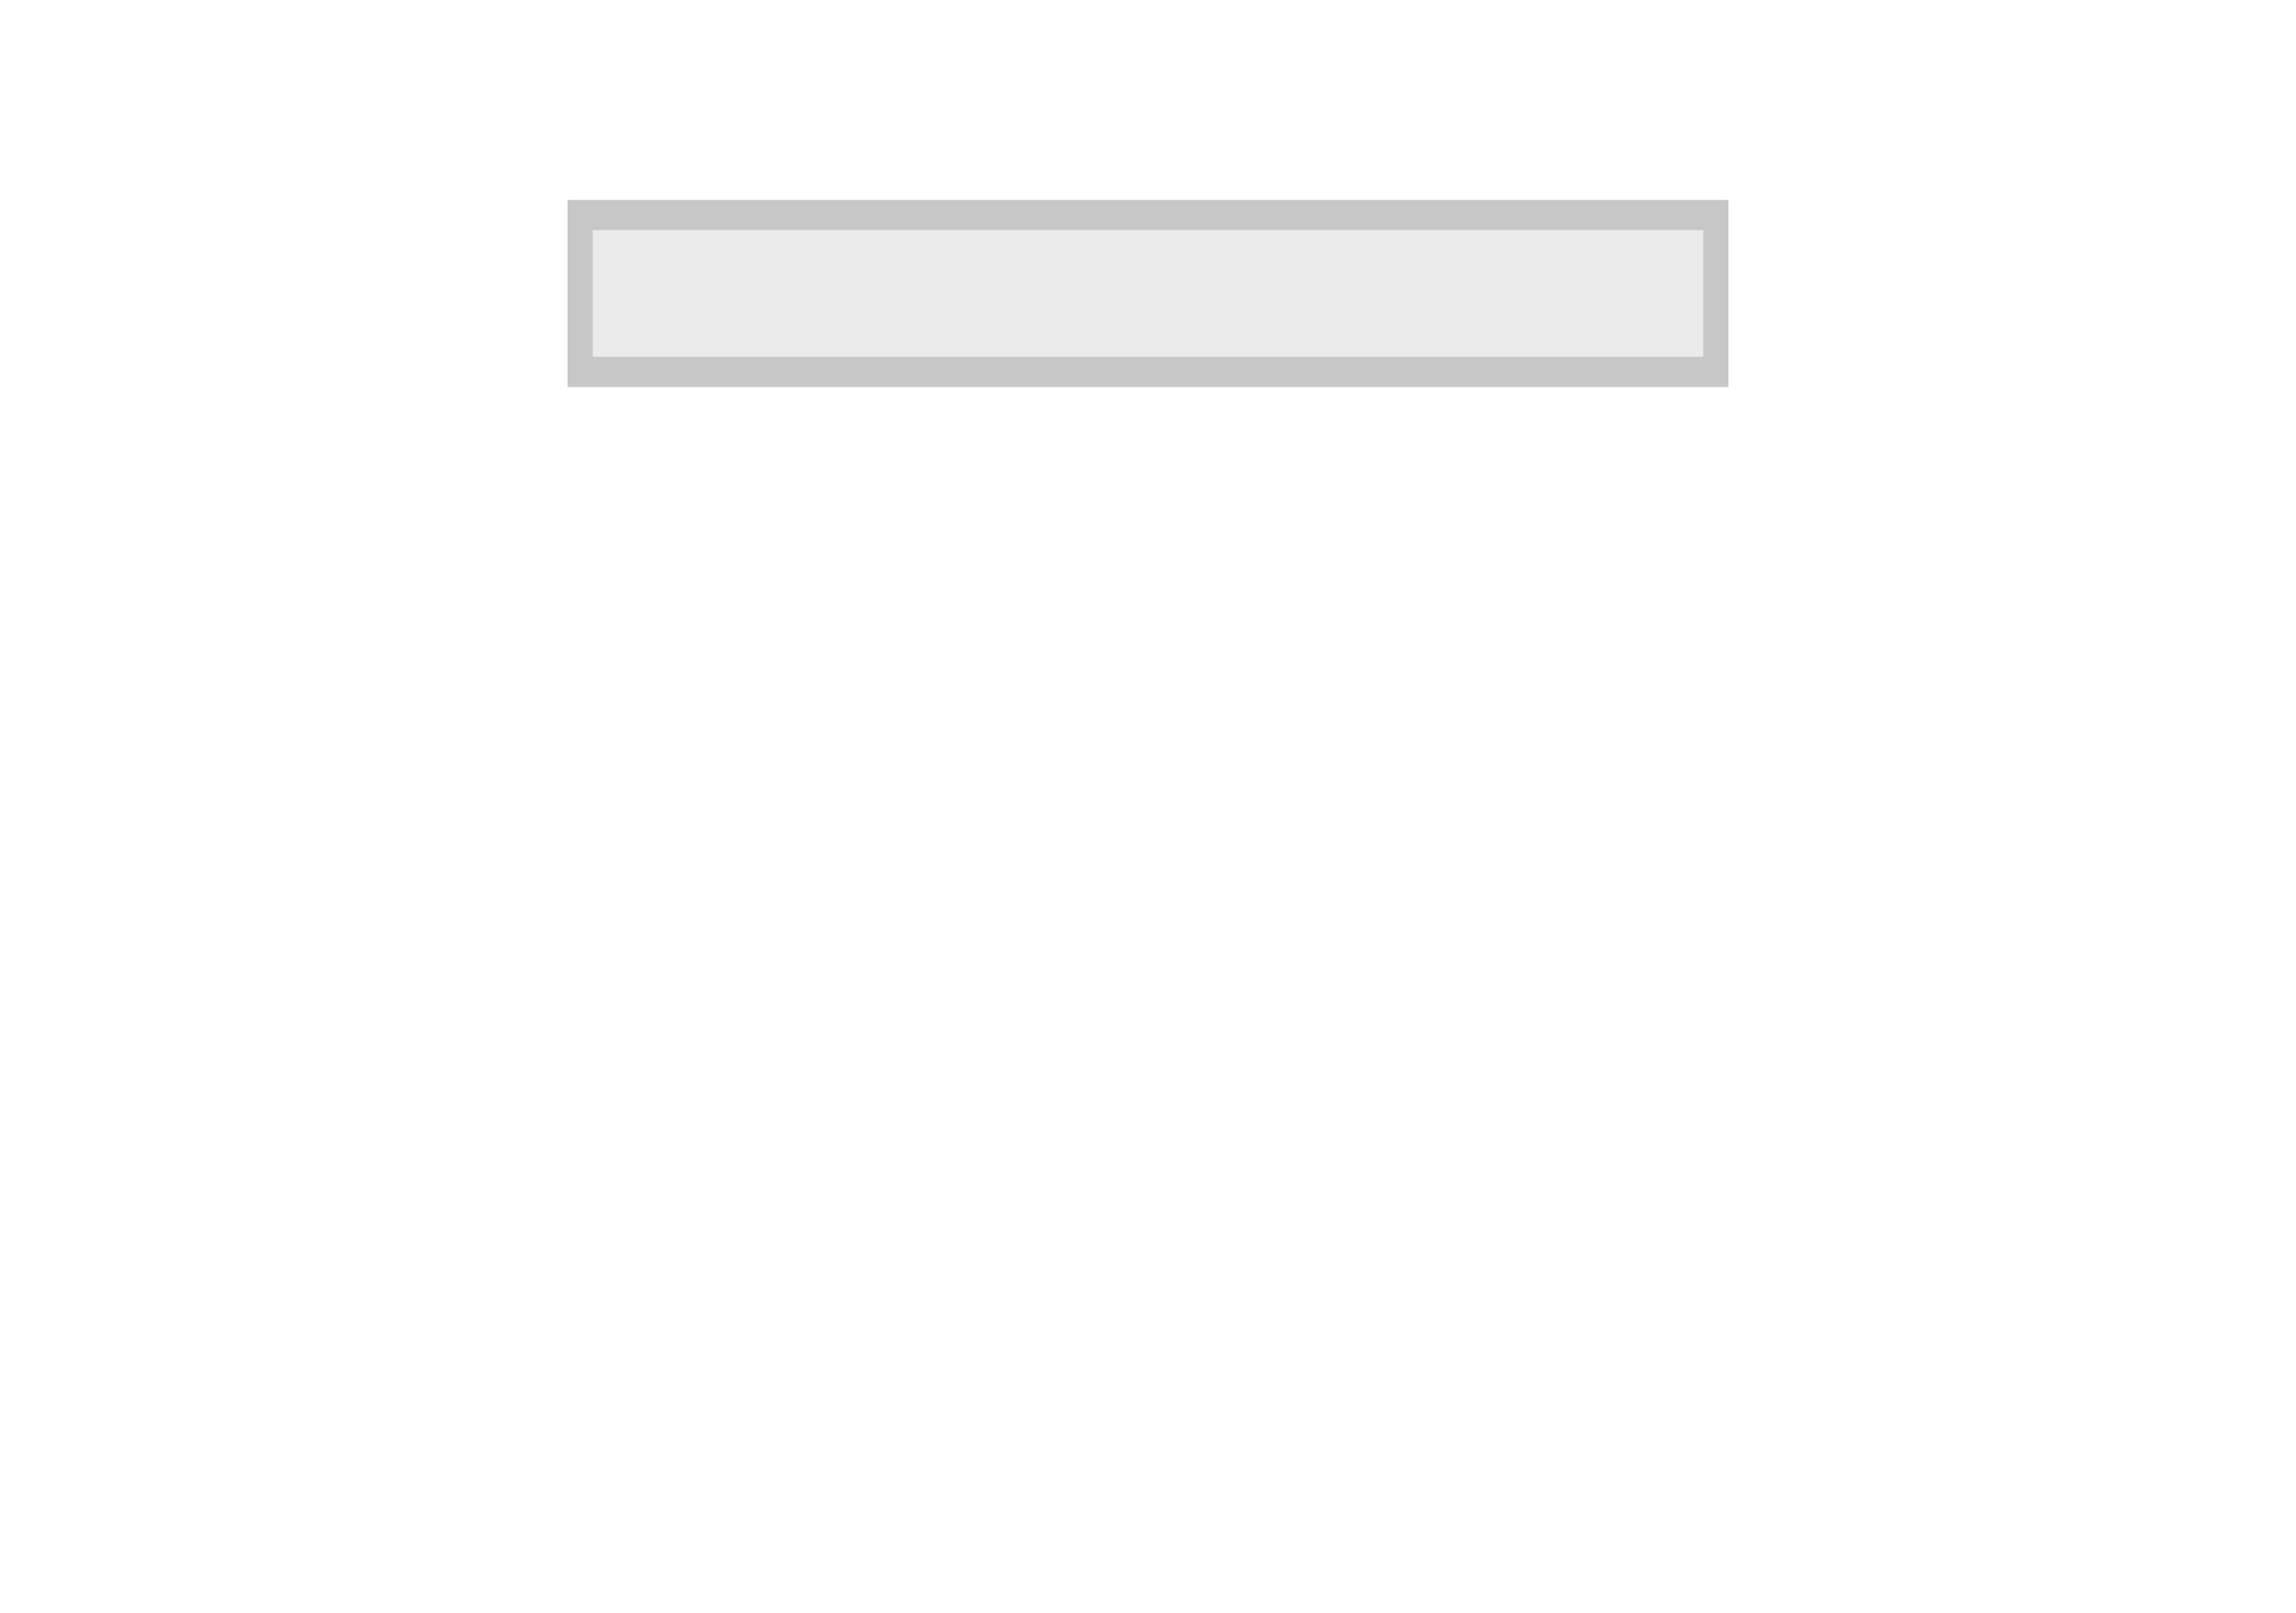
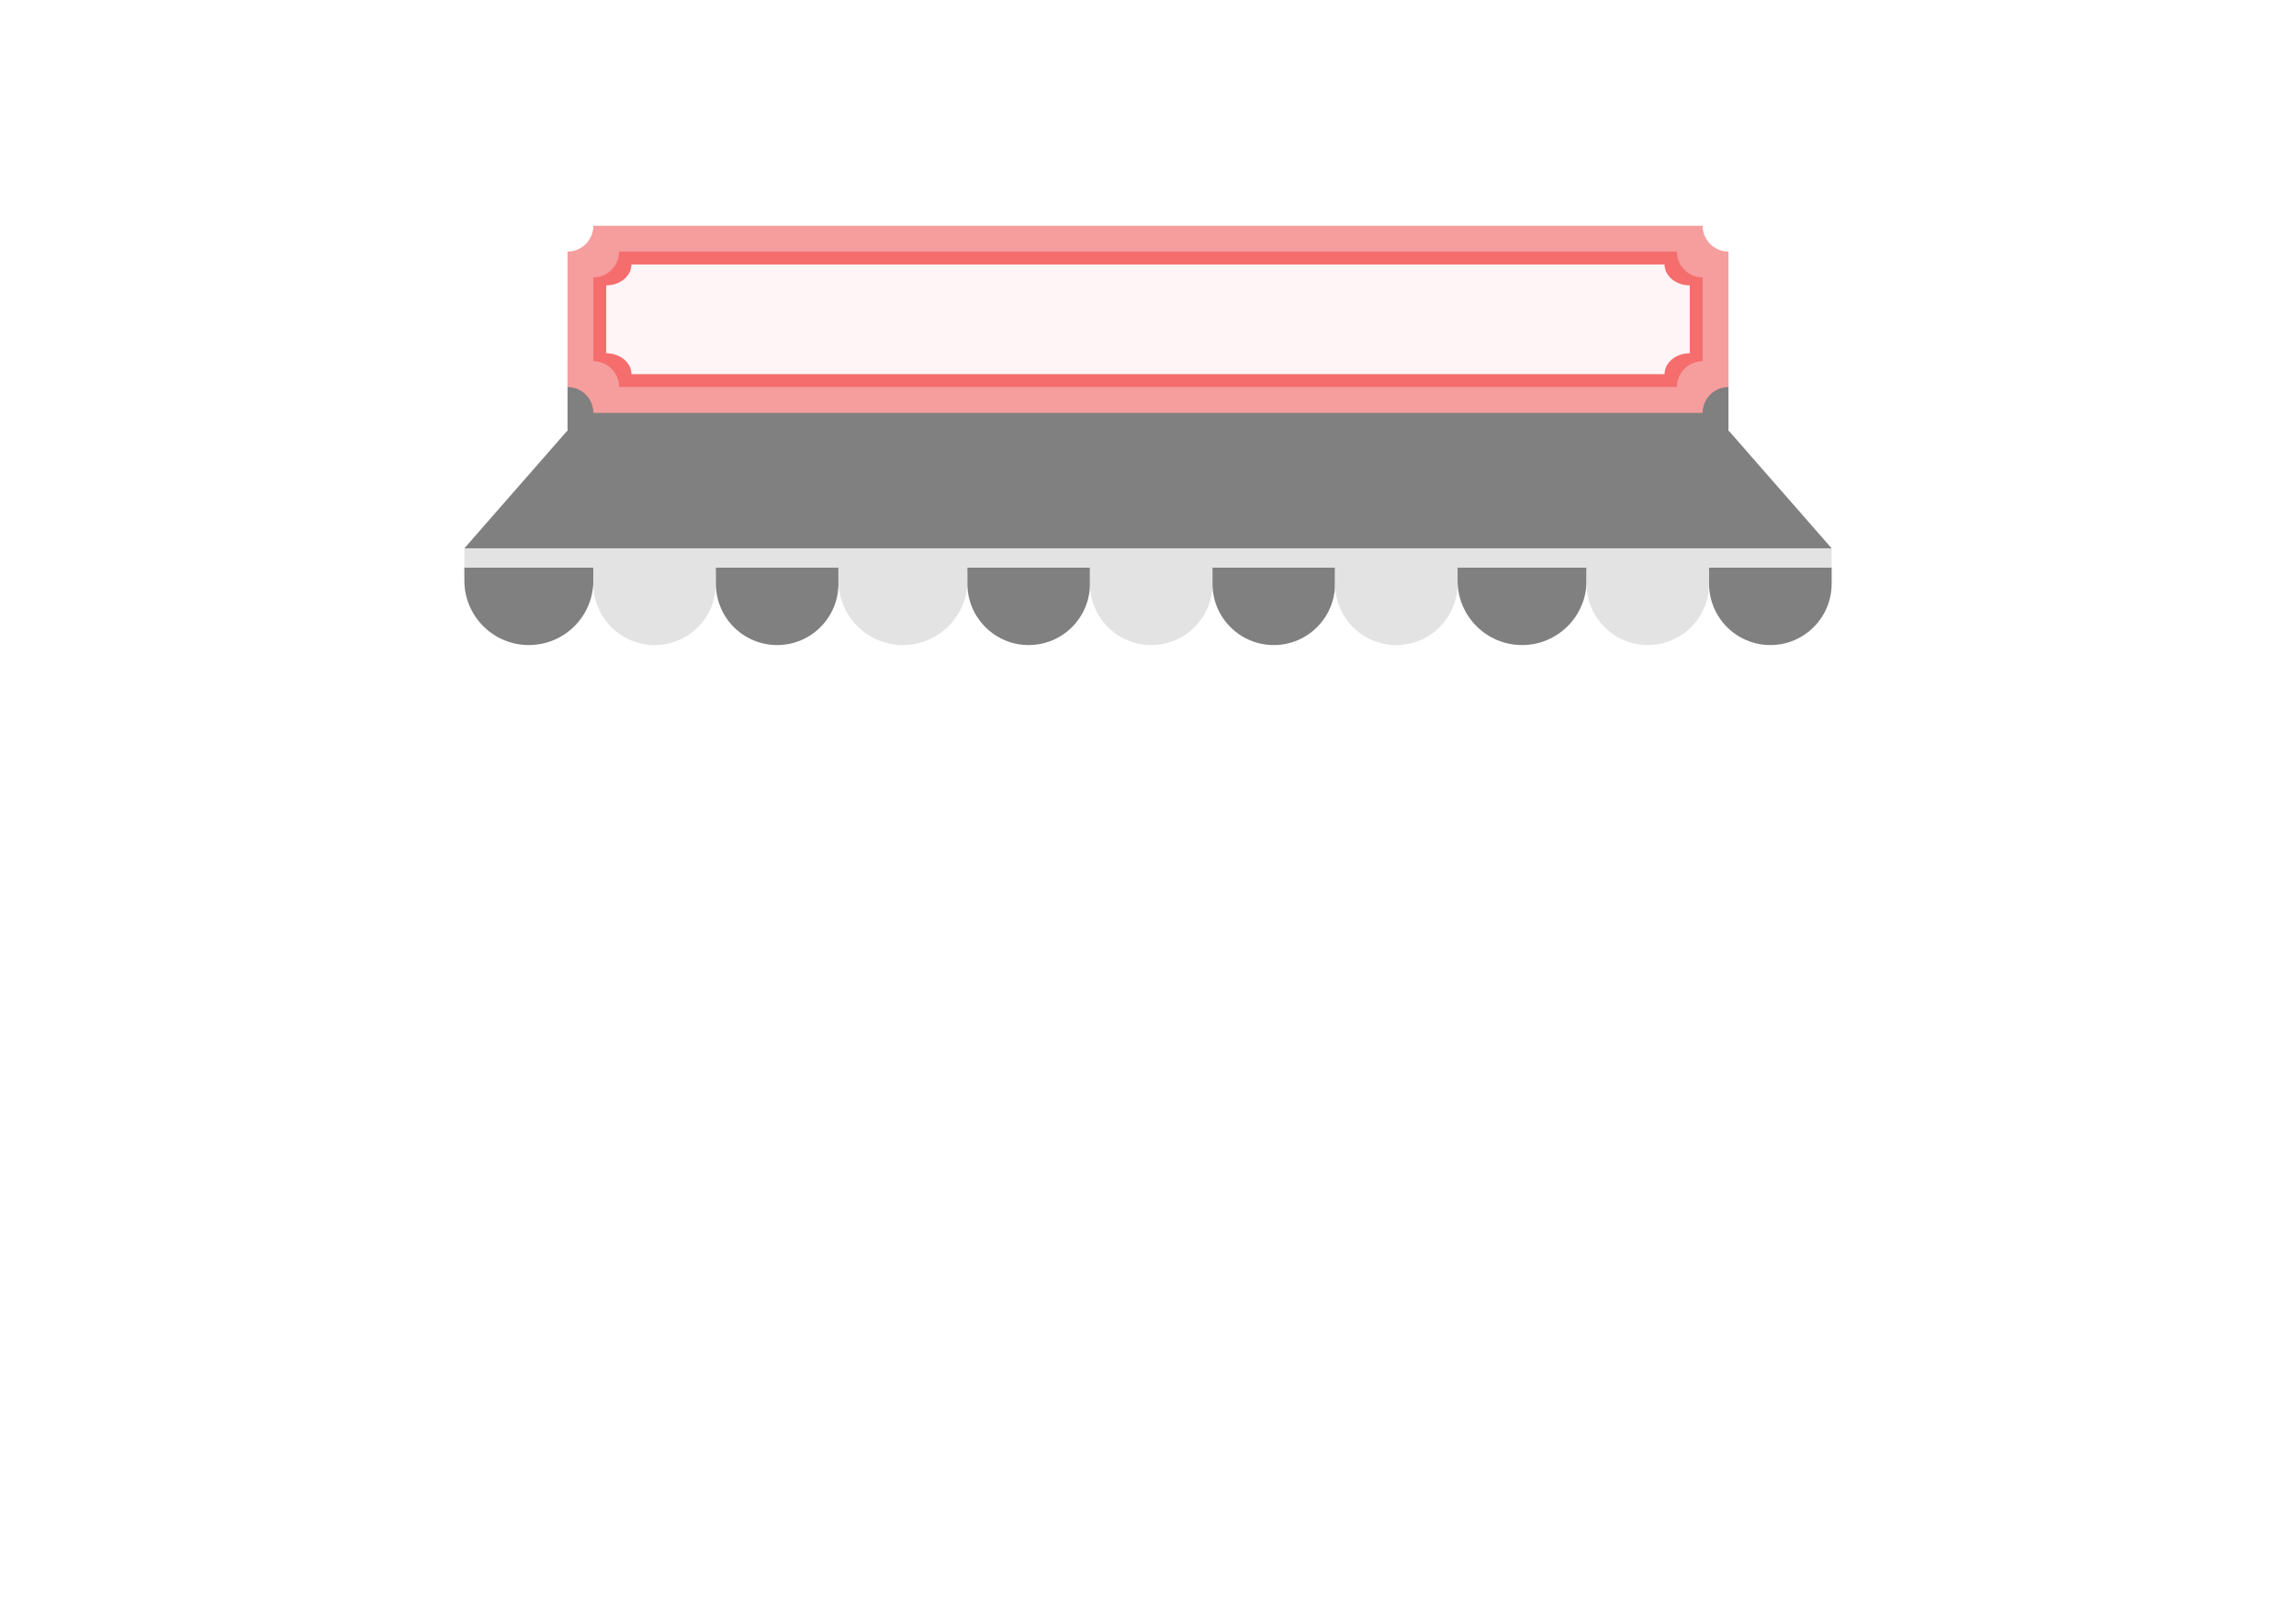
<svg xmlns="http://www.w3.org/2000/svg" width="356" height="250" viewBox="0 0 356 250" fill="none">
-   <rect x="88" y="31" width="180" height="29" fill="#C7C7C7" />
-   <rect x="91.913" y="35.677" width="172.174" height="19.645" fill="#EBEBEB" />
+   <rect x="72" y="85" width="212" height="3.484" fill="#E3E3E3" />
+   <path d="M72 88H92V90C92 95.523 87.523 100 82 100V100C76.477 100 72 95.523 72 90V88Z" fill="#808080" />
+   <path d="M92 88H111V90.5C111 95.747 106.747 100 101.5 100V100C96.253 100 92 95.747 92 90.5V88Z" fill="#E3E3E3" />
+   <path d="M111 88H130V90.5C130 95.747 125.747 100 120.5 100V100C115.253 100 111 95.747 111 90.5V88Z" fill="#808080" />
+   <path d="M130 88H150V90C150 95.523 145.523 100 140 100V100C134.477 100 130 95.523 130 90V88Z" fill="#E3E3E3" />
+   <path d="M150 88H169V90.5C169 95.747 164.747 100 159.5 100V100C154.253 100 150 95.747 150 90.5V88Z" fill="#808080" />
+   <path d="M169 88H188V90.5C188 95.747 183.747 100 178.5 100V100C173.253 100 169 95.747 169 90.5V88Z" fill="#E3E3E3" />
+   <path d="M188 88H207V90.5C207 95.747 202.747 100 197.5 100V100C192.253 100 188 95.747 188 90.5V88Z" fill="#808080" />
+   <path d="M207 88H226V90.5C226 95.747 221.747 100 216.5 100V100C211.253 100 207 95.747 207 90.5V88Z" fill="#E3E3E3" />
+   <path d="M226 88H246V90C246 95.523 241.523 100 236 100V100C230.477 100 226 95.523 226 90V88Z" fill="#808080" />
+   <path d="M246 88H265V90.5C265 95.747 260.747 100 255.5 100V100C250.253 100 246 95.747 246 90.5V88Z" fill="#E3E3E3" />
+   <path d="M265 88H284V90.5C284 95.747 279.747 100 274.5 100V100C269.253 100 265 95.747 265 90.5V88Z" fill="#808080" />
+   <rect x="88" y="55" width="180" height="12.11" fill="#808080" />
+   <path d="M87.9 66.835H268.1L284 85H72L87.9 66.835Z" fill="#808080" />
+   <path fill-rule="evenodd" clip-rule="evenodd" d="M92 35C92 37.209 90.209 39 88 39V60C90.209 60 92 61.791 92 64H264C264 61.791 265.791 60 268 60V39C265.791 39 264 37.209 264 35H92Z" fill="#F69D9D" />
+   <path fill-rule="evenodd" clip-rule="evenodd" d="M96 39C96 41.209 94.209 43 92 43V56C94.209 56 96 57.791 96 60H260C260 57.791 261.791 56 264 56V43C261.791 43 260 41.209 260 39H96Z" fill="#F56D6D" />
+   <path fill-rule="evenodd" clip-rule="evenodd" d="M97.907 41C97.907 42.788 96.158 44.238 94 44.238C94 44.238 94 44.238 94 44.238V54.762C94 54.762 94 54.762 94 54.762C96.158 54.762 97.907 56.212 97.907 58C97.907 58 97.907 58 97.907 58L258.093 58C258.093 56.212 259.842 54.762 262 54.762C262 54.762 262 54.762 262 54.762V44.238C262 44.238 262 44.238 262 44.238C259.842 44.238 258.093 42.788 258.093 41H97.907Z" fill="#FFF5F6" />
</svg>
